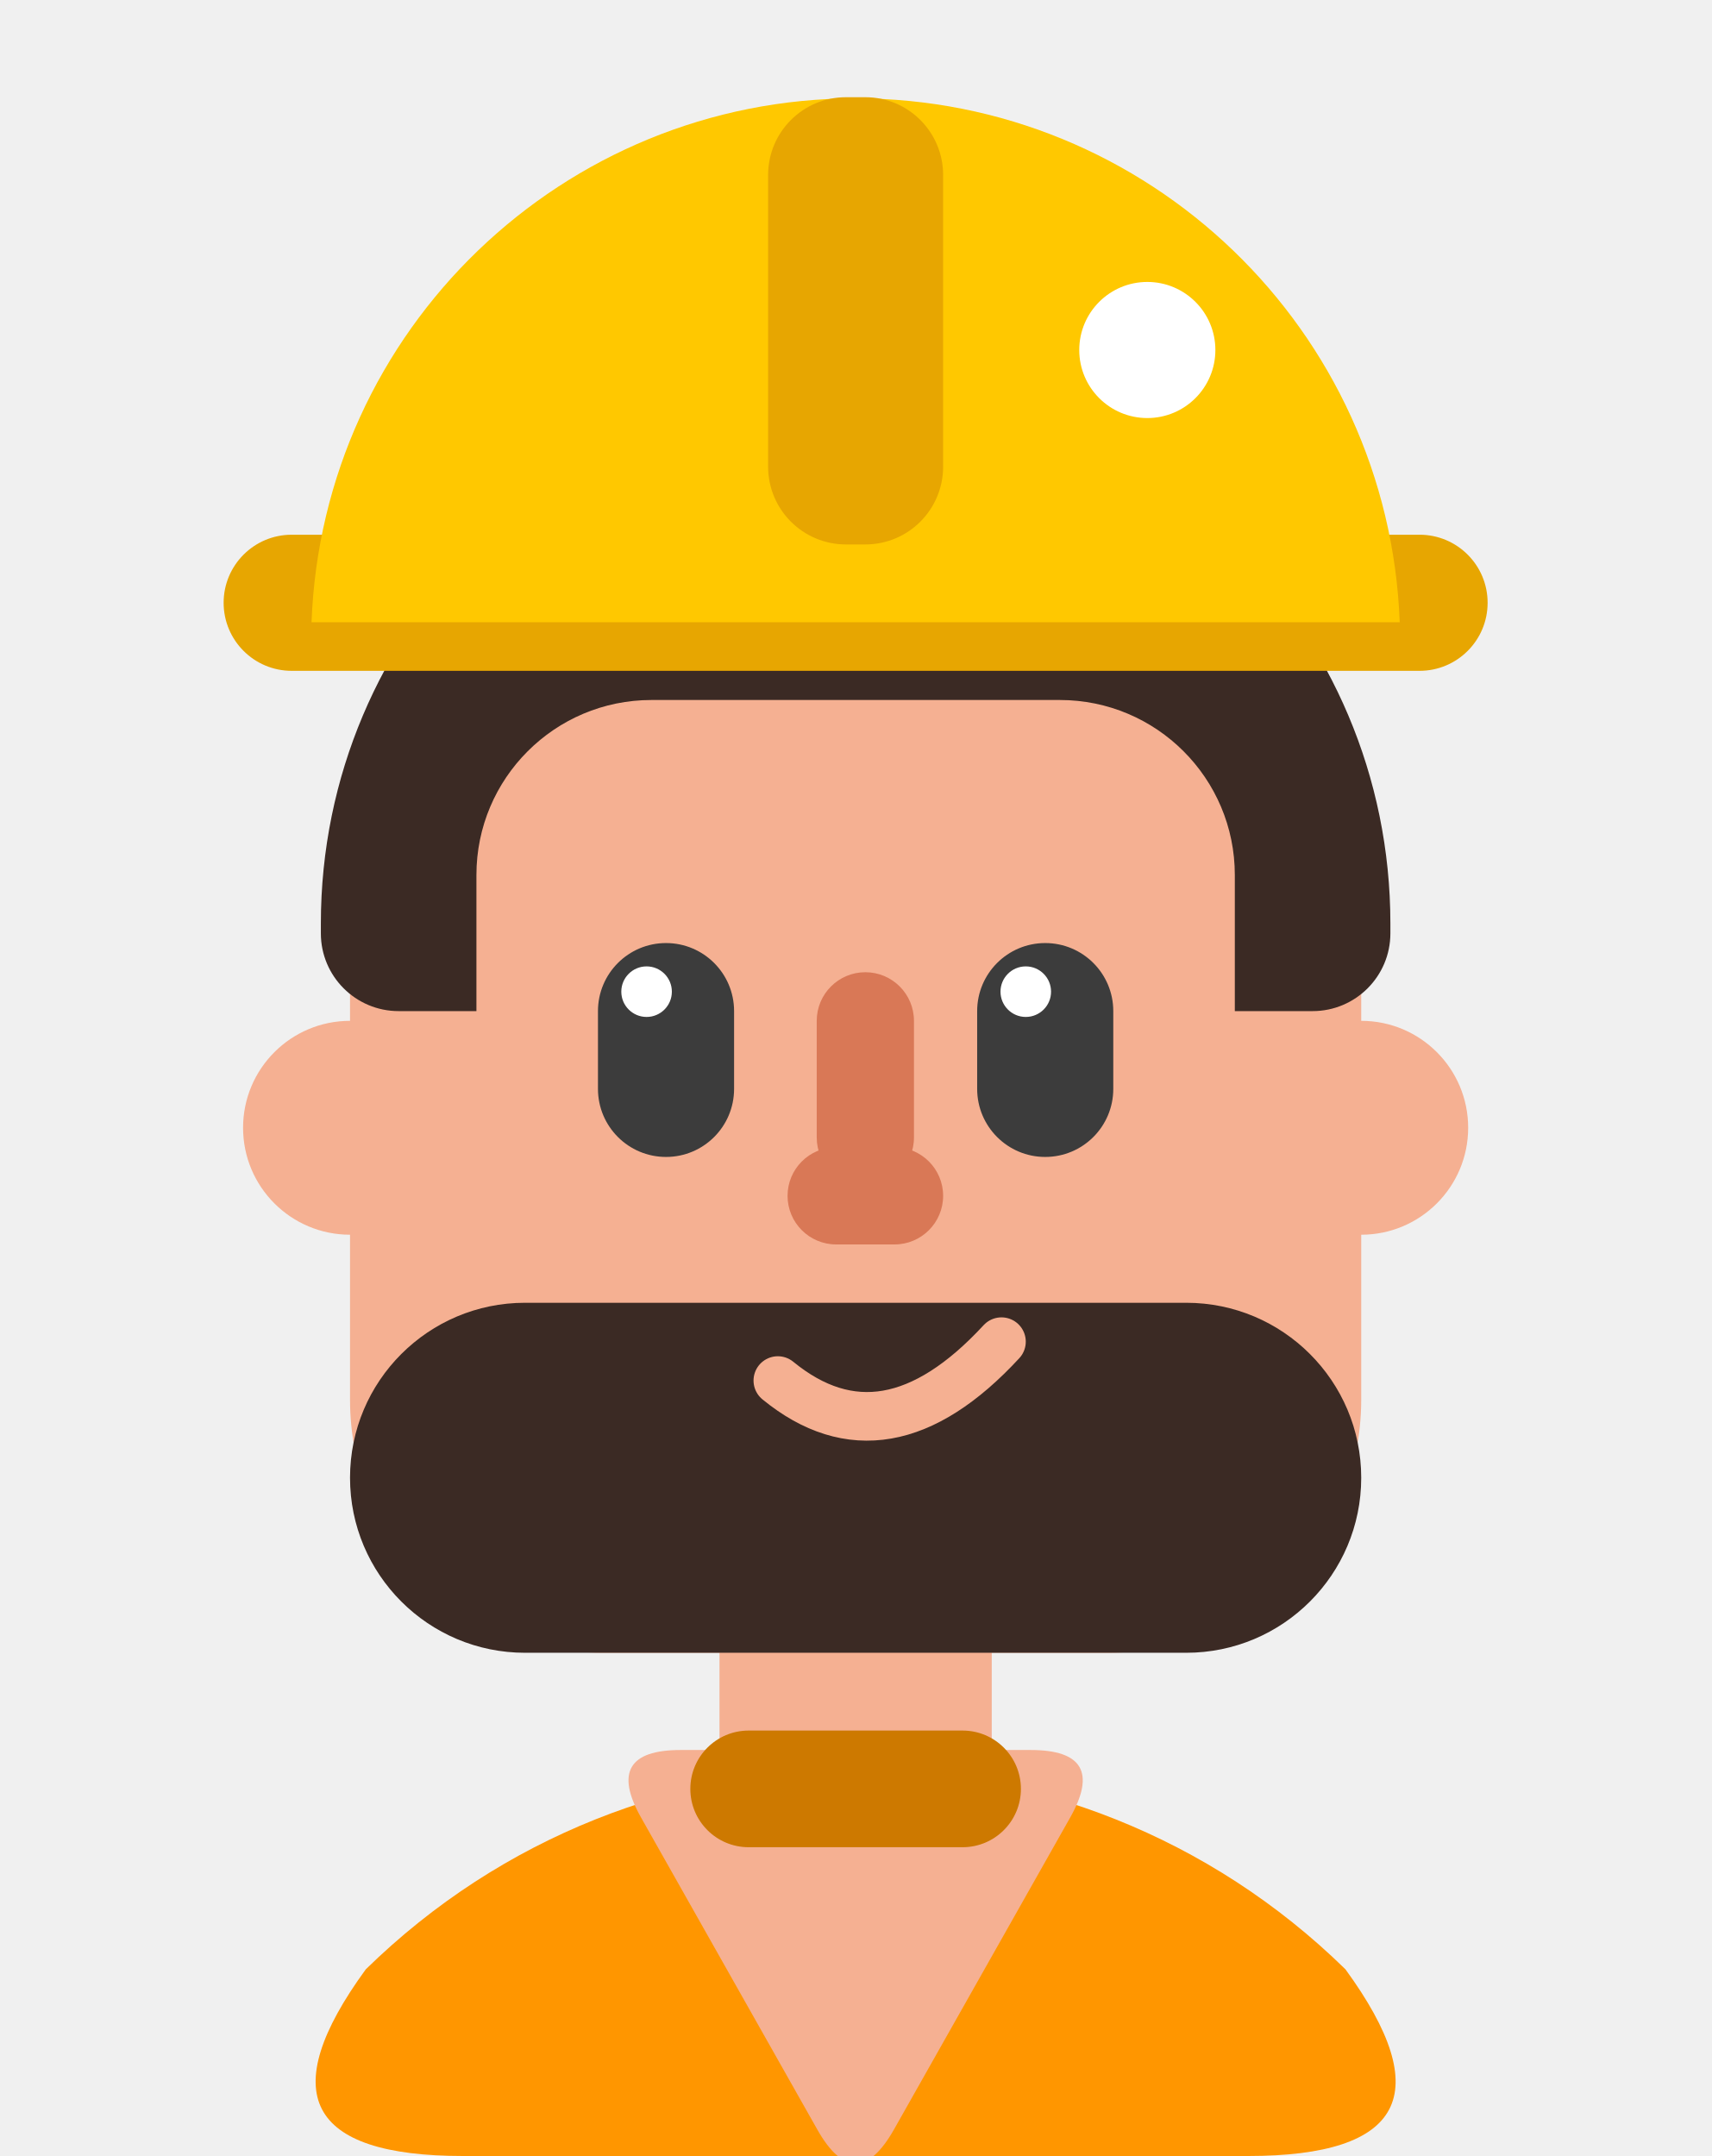
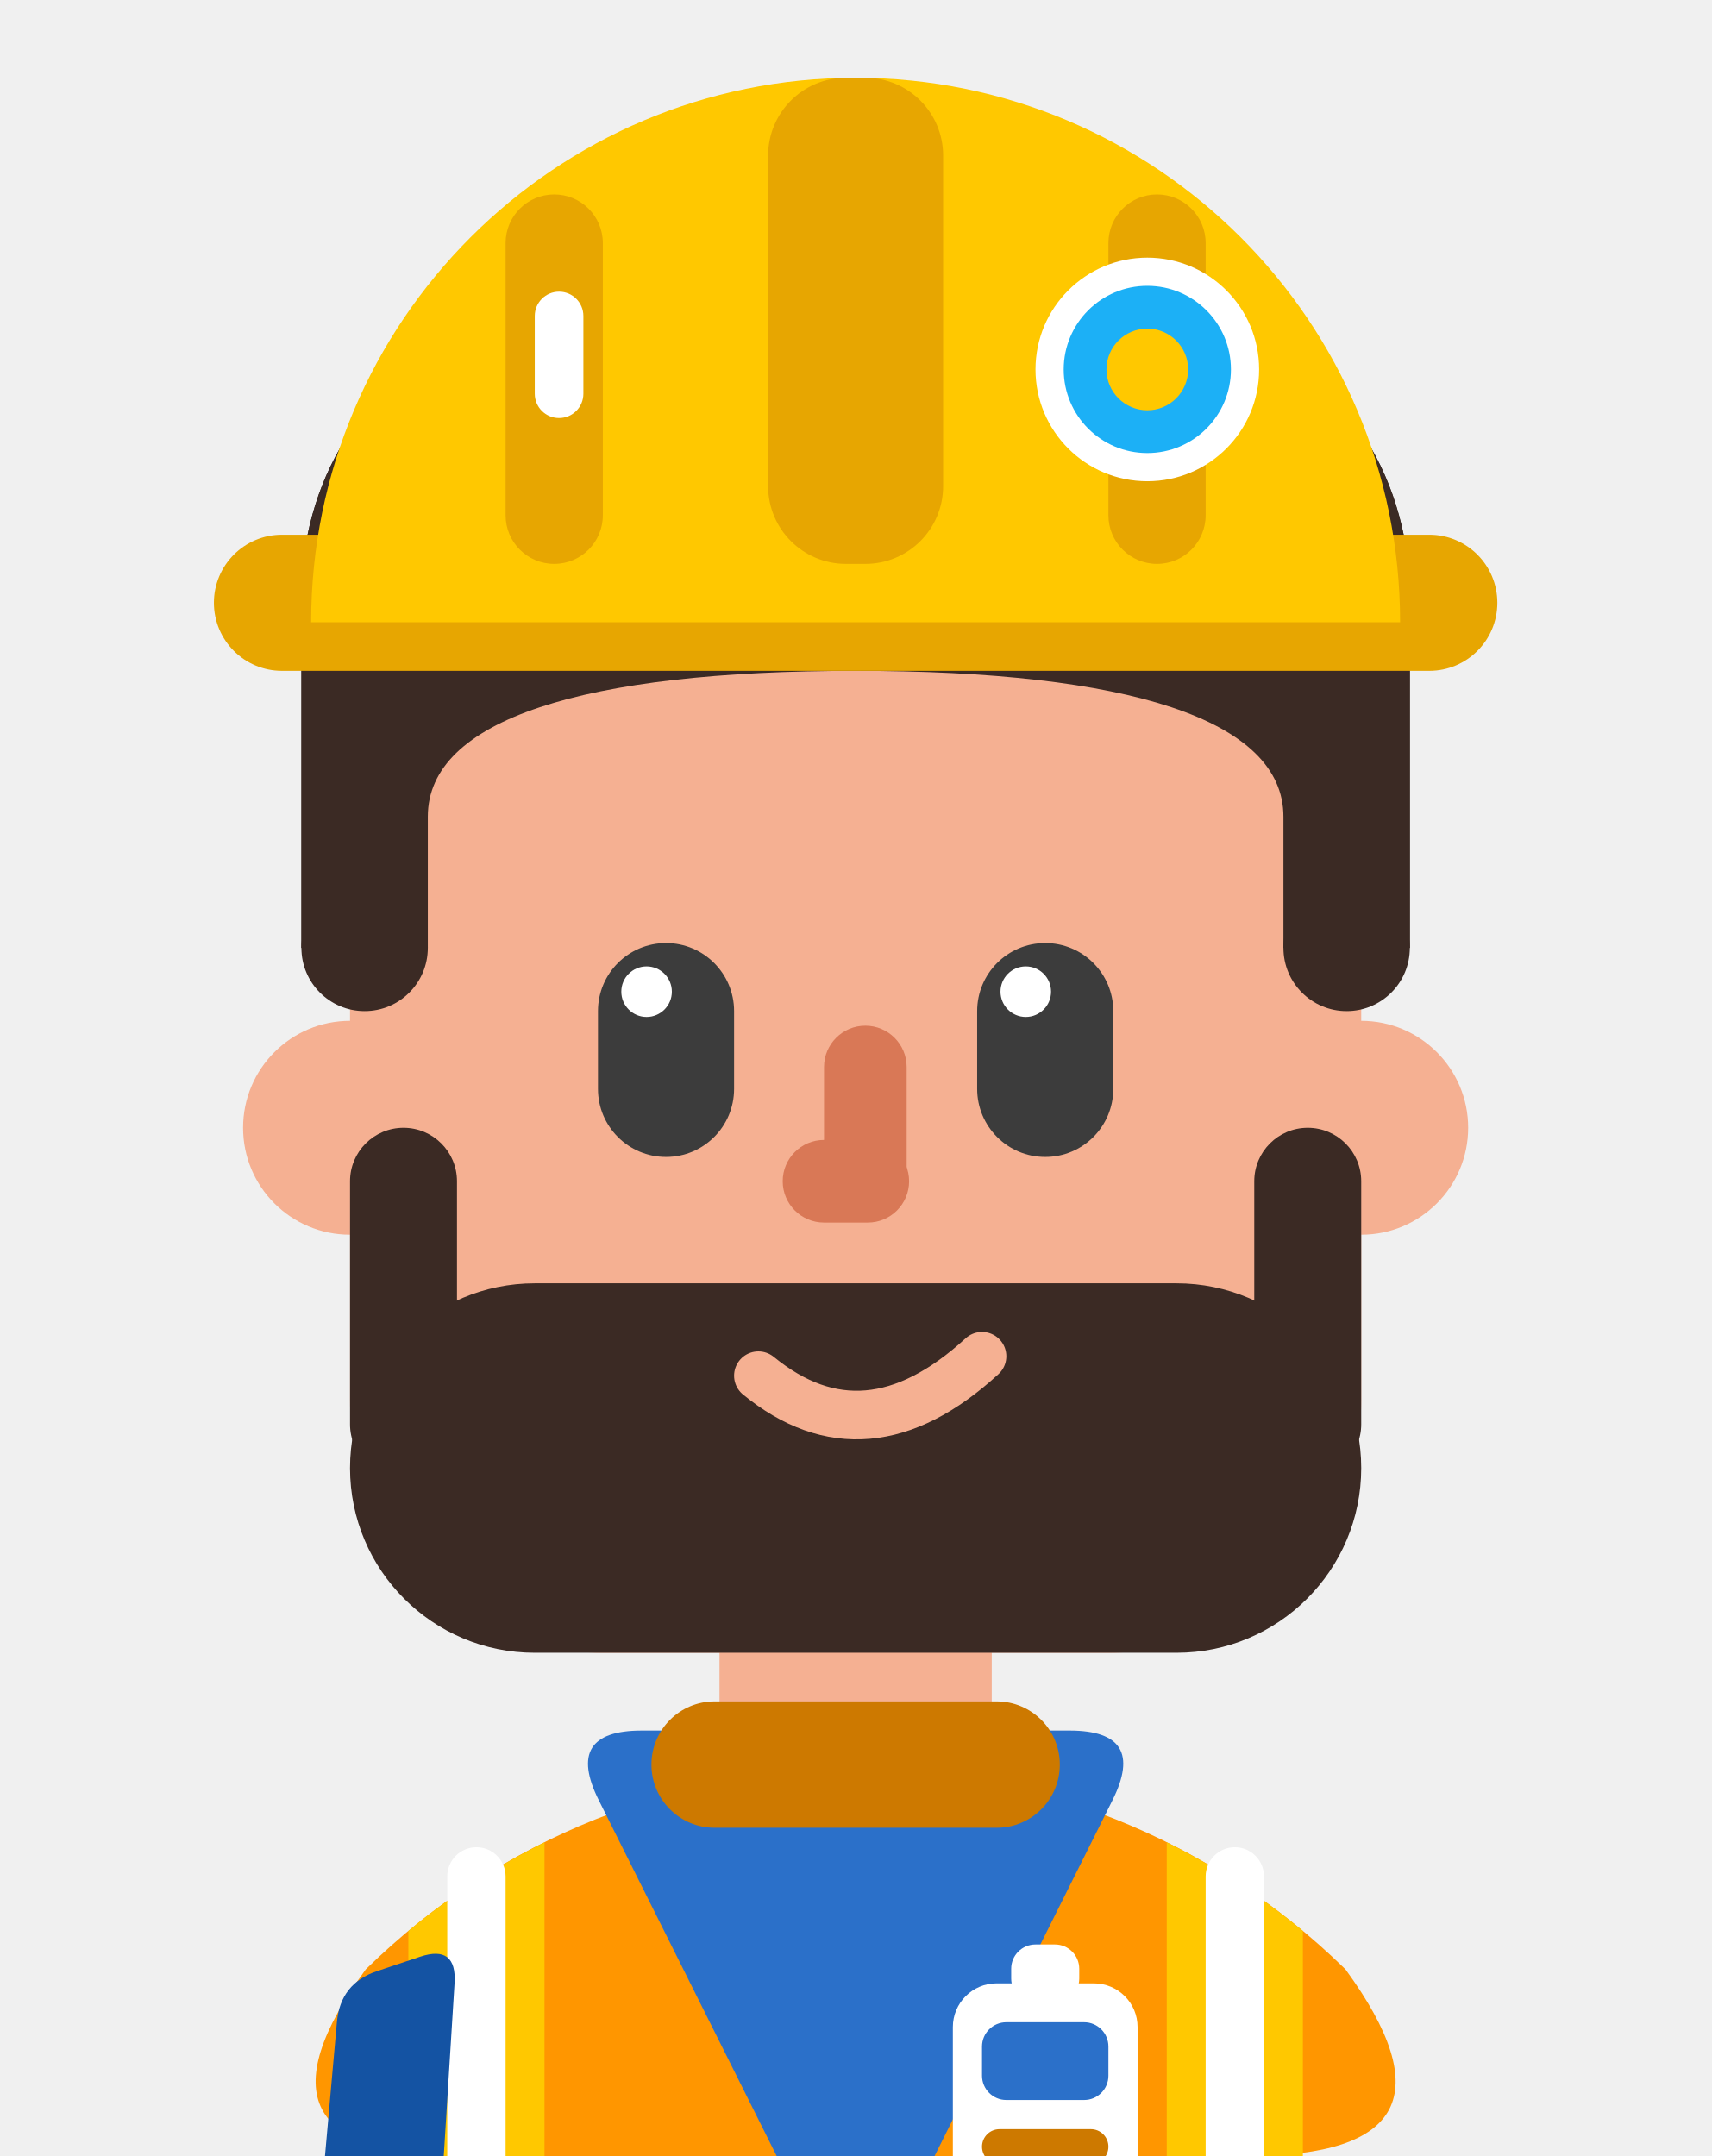
<svg xmlns="http://www.w3.org/2000/svg" width="176" height="221.76" viewBox="-88 -114 176 221.76">
+   <path d="M-57 -16.5V-48C-59 -76 -36 -88 0 -88C36 -88 59 -76 57 -48V-16.5Z" fill="#3B2A24" />
  <path d="M-8 40H8A6 6 0 0 1 14 46V74A6 6 0 0 1 8 80H-8A6 6 0 0 1 -14 74V46A6 6 0 0 1 -8 40Z" fill="#F5B092" />
  <path d="M-8 40H8A6 6 0 0 1 14 46V48A6 6 0 0 1 8 54H-8A6 6 0 0 1 -14 48V46A6 6 0 0 1 -8 40Z" fill="#D97856" />
  <path d="M-40.38 107.76H40.38Q64.38 107.76 50.38 88.56A72 72 0 0 0 -50.38 88.56Q-64.38 107.76 -40.38 107.76Z" fill="#FF9600" />
-   <path d="M-22.06 72.96Q-26 66 -18 66L18 66Q26 66 22.06 72.96L3.94 105.04Q0 112 -3.94 105.04Z" fill="#F5B092" />
-   <path d="M-11 64H11A6 6 0 0 1 17 70V70A6 6 0 0 1 11 76H-11A6 6 0 0 1 -17 70V70A6 6 0 0 1 -11 64Z" fill="#CD7900" />
+   <path d="M-26.42 71.16Q-30 64 -22 64L22 64Q30 64 26.42 71.16L3.58 116.84Q0 124 -3.58 116.84Z" fill="#2B70C9" />
+   <path d="M-14.5 61H14.5A6.5 6.5 0 0 1 21 67.5V67.5A6.5 6.5 0 0 1 14.5 74H-14.5A6.5 6.5 0 0 1 -21 67.5V67.5A6.5 6.5 0 0 1 -14.5 61Z" fill="#CD7900" />
+   <path d="M-46 146L-46 84.61A72 72 0 0 1 -32 75.5L-32 146Z" fill="#FFC800" />
+   <path d="M32 146L32 75.5A72 72 0 0 1 46 84.61L46 146Z" fill="#FFC800" />
+   <path d="M-39 76H-39A3 3 0 0 1 -36 79V139A3 3 0 0 1 -39 142H-39A3 3 0 0 1 -42 139V79A3 3 0 0 1 -39 76Z" fill="#FFFFFF" />
+   <path d="M39 76H39A3 3 0 0 1 42 79V139A3 3 0 0 1 39 142H39A3 3 0 0 1 36 139V79A3 3 0 0 1 39 76Z" fill="#FFFFFF" />
+   <path d="M0 118H0A4.5 4.5 0 0 1 4.5 122.5V245.5A4.5 4.5 0 0 1 0 250H0A4.5 4.5 0 0 1 -4.5 245.5V122.5A4.5 4.5 0 0 1 0 118Z" fill="#CD7900" />
+   <path d="M0 120H0A1.5 1.5 0 0 1 1.5 121.5V186.5A1.5 1.5 0 0 1 0 188H0A1.5 1.5 0 0 1 -1.5 186.5V121.5A1.5 1.5 0 0 1 0 120Z" fill="#FFFFFF" />
+   <path d="M18.5 86H20.5A2.5 2.5 0 0 1 23 88.5V89.5A2.5 2.5 0 0 1 20.5 92H18.5A2.5 2.5 0 0 1 16 89.5V88.5A2.5 2.5 0 0 1 18.5 86Z" fill="#FFFFFF" />
+   <path d="M14.5 90H24.5A4.5 4.5 0 0 1 29 94.5V108.5A4.5 4.5 0 0 1 24.5 113H14.5A4.5 4.5 0 0 1 10 108.5V94.5A4.5 4.5 0 0 1 14.5 90Z" fill="#FFFFFF" />
+   <path d="M15.5 94H23.5A2.5 2.5 0 0 1 26 96.5V99.5A2.5 2.5 0 0 1 23.5 102H15.5A2.5 2.5 0 0 1 13 99.5V96.5A2.5 2.5 0 0 1 15.5 94Z" fill="#2B70C9" />
+   <path d="M14.8 105H24.2A1.8 1.8 0 0 1 26 106.8V106.8A1.8 1.8 0 0 1 24.2 108.6H14.8A1.8 1.8 0 0 1 13 106.8V106.8A1.8 1.8 0 0 1 14.8 105Z" fill="#CD7900" />
+   <path d="M-45.5 142H45.5A6.5 6.5 0 0 1 52 148.5V148.5A6.5 6.5 0 0 1 45.5 155H-45.5A6.5 6.5 0 0 1 -52 148.5V148.5A6.5 6.5 0 0 1 -45.5 142Z" fill="#FFC800" />
+   <path d="M-45.5 146H45.5A2.5 2.5 0 0 1 48 148.5V148.5A2.5 2.5 0 0 1 45.5 151H-45.5A2.5 2.5 0 0 1 -48 148.5V148.5A2.5 2.5 0 0 1 -45.5 146Z" fill="#FFFFFF" />
+   <path d="M22 162H42A6 6 0 0 1 48 168V182A6 6 0 0 1 42 188H22A6 6 0 0 1 16 182V168A6 6 0 0 1 22 162Z" fill="#CD7900" />
+   <path d="M-53.35 93.98Q-53 90 -49.21 88.74L-44.79 87.26Q-41 86 -41.25 89.99L-46.75 178.01Q-47 182 -50.96 181.43L-57.04 180.57Q-61 180 -60.65 176.02Z" fill="#1453A3" />
+   <path d="M-81.5 148H-81.5A4.5 4.5 0 0 1 -77 152.5V171.5A4.5 4.5 0 0 1 -81.5 176H-81.5A4.5 4.5 0 0 1 -86 171.5V152.5A4.5 4.5 0 0 1 -81.5 148Z" fill="#D2E4E8" />
+   <path d="M-92 145a10.5 10.5 0 1 0 21 0a10.5 10.5 0 1 0 -21 0Z" fill="#D2E4E8" />
+   <path d="M-82.5 134H-80.5A2.5 2.5 0 0 1 -78 136.5V141.5A2.5 2.5 0 0 1 -80.5 144H-82.5A2.5 2.5 0 0 1 -85 141.5V136.5A2.5 2.5 0 0 1 -82.5 134Z" fill="#1453A3" />
+   <path d="M-83 172H-45A11 11 0 0 1 -34 183V215A11 11 0 0 1 -45 226H-83A11 11 0 0 1 -94 215V183A11 11 0 0 1 -83 172Z" fill="#1453A3" />
+   <path d="M-84 172H-44A10 10 0 0 1 -34 182V182A10 10 0 0 1 -44 192H-84A10 10 0 0 1 -94 182V182A10 10 0 0 1 -84 172Z" fill="#2B70C9" />
+   <path d="M-61.17 186.19Q-61 185 -61.64 186.02L-70.36 199.98Q-71 201 -69.8 201L-64.2 201Q-63 201 -63.31 202.16L-66.69 214.84Q-67 216 -66.31 215.02L-55.69 199.98Q-55 199 -56.2 199L-61.8 199Q-63 199 -62.83 197.81Z" fill="#FFC800" />
  <path d="M-63 2a11 11 0 1 0 22 0a11 11 0 1 0 -22 0Z" fill="#F5B092" />
  <path d="M41 2a11 11 0 1 0 22 0a11 11 0 1 0 -22 0Z" fill="#F5B092" />
  <path d="M-52 -14A52 52 0 0 1 52 -14V30A26 26 0 0 1 26 56H-26A26 26 0 0 1 -52 30Z" fill="#F5B092" />
-   <path d="M-34 20H34A18 18 0 0 1 52 38V38A18 18 0 0 1 34 56H-34A18 18 0 0 1 -52 38V38A18 18 0 0 1 -34 20Z" fill="#3B2A24" />
+   <path d="M-46.5 2H-46.5A5.5 5.5 0 0 1 -41 7.5V32.5A5.5 5.5 0 0 1 -46.5 38H-46.5A5.5 5.5 0 0 1 -52 32.5V7.5A5.5 5.5 0 0 1 -46.5 2Z" fill="#3B2A24" />
+   <path d="M46.5 2H46.5A5.5 5.5 0 0 1 52 7.5V32.5A5.5 5.5 0 0 1 46.5 38H46.5A5.5 5.5 0 0 1 41 32.5V7.5A5.5 5.5 0 0 1 46.5 2Z" fill="#3B2A24" />
+   <path d="M-33 18H33A19 19 0 0 1 52 37V37A19 19 0 0 1 33 56H-33A19 19 0 0 1 -52 37V37A19 19 0 0 1 -33 18Z" fill="#3B2A24" />
  <path d="M-19.5 -17H-19.5A7 7 0 0 1 -12.5 -10V-2A7 7 0 0 1 -19.5 5H-19.5A7 7 0 0 1 -26.5 -2V-10A7 7 0 0 1 -19.5 -17Z" fill="#3C3C3C" />
  <path d="M-24.1 -12a2.6 2.6 0 1 0 5.2 0a2.6 2.6 0 1 0 -5.2 0Z" fill="#FFFFFF" />
  <path d="M19.5 -17H19.5A7 7 0 0 1 26.5 -10V-2A7 7 0 0 1 19.5 5H19.5A7 7 0 0 1 12.5 -2V-10A7 7 0 0 1 19.5 -17Z" fill="#3C3C3C" />
  <path d="M14.9 -12a2.6 2.6 0 1 0 5.2 0a2.6 2.6 0 1 0 -5.2 0Z" fill="#FFFFFF" />
-   <path d="M1 -14H1A5 5 0 0 1 6 -9V3A5 5 0 0 1 1 8H1A5 5 0 0 1 -4 3V-9A5 5 0 0 1 1 -14Z" fill="#D97856" />
-   <path d="M-2 4H4A5 5 0 0 1 9 9V9A5 5 0 0 1 4 14H-2A5 5 0 0 1 -7 9V9A5 5 0 0 1 -2 4Z" fill="#D97856" />
-   <path d="M-8 28Q3 37 15 24" fill="none" stroke="#F5B092" stroke-width="5" stroke-linecap="round" stroke-linejoin="round" />
-   <path d="M-55 -19A55 55 0 0 1 55 -19V-18A8 8 0 0 1 47 -10H-47A8 8 0 0 1 -55 -18ZM-39 -10V-24A18 18 0 0 1 -21 -42H21A18 18 0 0 1 39 -24V-10Z" fill="#3B2A24" fill-rule="evenodd" />
-   <path d="M-58 -59H58A7 7 0 0 1 65 -52V-52A7 7 0 0 1 58 -45H-58A7 7 0 0 1 -65 -52V-52A7 7 0 0 1 -58 -59Z" fill="#E7A601" />
-   <path d="M-55.96 -50A56 56 0 0 1 55.96 -50Z" fill="#FFC800" />
-   <path d="M-1 -104H1A8 8 0 0 1 9 -96V-66A8 8 0 0 1 1 -58H-1A8 8 0 0 1 -9 -66V-96A8 8 0 0 1 -1 -104Z" fill="#E7A601" />
-   <path d="M23 -78a7 7 0 1 0 14 0a7 7 0 1 0 -14 0Z" fill="#FFFFFF" />
+   <path d="M1 -8.5H1A4.25 4.25 0 0 1 5.25 -4.25V6.25A4.25 4.25 0 0 1 1 10.5H1A4.25 4.25 0 0 1 -3.25 6.25V-4.25A4.25 4.25 0 0 1 1 -8.5Z" fill="#D97856" />
+   <path d="M-3.25 3.25H1.25A4.25 4.25 0 0 1 5.5 7.5V7.5A4.25 4.25 0 0 1 1.25 11.75H-3.25A4.25 4.25 0 0 1 -7.5 7.5V7.5A4.25 4.25 0 0 1 -3.25 3.25Z" fill="#D97856" />
+   <path d="M-10 27.5Q1 36.5 13 25.5" fill="none" stroke="#F5B092" stroke-width="5" stroke-linecap="round" stroke-linejoin="round" />
+   <path d="M-57 -16.5V-48C-59 -76 -36 -88 0 -88C36 -88 59 -76 57 -48V-16.5ZM-44 -16.5V-30C-44 -40 -28 -45 0 -45C28 -45 44 -40 44 -30V-16.5Z" fill="#3B2A24" fill-rule="evenodd" />
+   <path d="M-57 -16.5a6.5 6.5 0 1 0 13 0a6.5 6.5 0 1 0 -13 0Z" fill="#3B2A24" />
+   <path d="M44 -16.5a6.5 6.5 0 1 0 13 0a6.5 6.5 0 1 0 -13 0Z" fill="#3B2A24" />
+   <path d="M-26 -72Q0 -80 26 -72" fill="none" stroke="#2B1E1A" stroke-width="3.4" stroke-linecap="round" stroke-linejoin="round" />
+   <path d="M-59 -59H59A7 7 0 0 1 66 -52V-52A7 7 0 0 1 59 -45H-59A7 7 0 0 1 -66 -52V-52A7 7 0 0 1 -59 -59Z" fill="#E7A601" />
+   <path d="M-56 -50A56 56 0 0 1 56 -50Z" fill="#FFC800" />
+   <path d="M-31 -94H-31A5 5 0 0 1 -26 -89V-61A5 5 0 0 1 -31 -56H-31A5 5 0 0 1 -36 -61V-89A5 5 0 0 1 -31 -94Z" fill="#E7A601" />
+   <path d="M31 -94H31A5 5 0 0 1 36 -89V-61A5 5 0 0 1 31 -56H31A5 5 0 0 1 26 -61V-89A5 5 0 0 1 31 -94Z" fill="#E7A601" />
+   <path d="M-1 -106H1A8 8 0 0 1 9 -98V-64A8 8 0 0 1 1 -56H-1A8 8 0 0 1 -9 -64V-98A8 8 0 0 1 -1 -106Z" fill="#E7A601" />
+   <path d="M18.5 -76a11.5 11.5 0 1 0 23 0a11.5 11.5 0 1 0 -23 0Z" fill="#FFFFFF" />
+   <path d="M21.4 -76a8.6 8.6 0 1 0 17.2 0a8.6 8.6 0 1 0 -17.2 0Z" fill="#1CB0F6" />
+   <path d="M25.8 -76a4.2 4.2 0 1 0 8.4 0a4.2 4.2 0 1 0 -8.4 0Z" fill="#FFC800" />
+   <path d="M-30.5 -84H-30.5A2.5 2.5 0 0 1 -28 -81.5V-73.5A2.5 2.5 0 0 1 -30.5 -71H-30.5A2.5 2.5 0 0 1 -33 -73.5V-81.5A2.5 2.5 0 0 1 -30.5 -84Z" fill="#FFFFFF" />
</svg>
